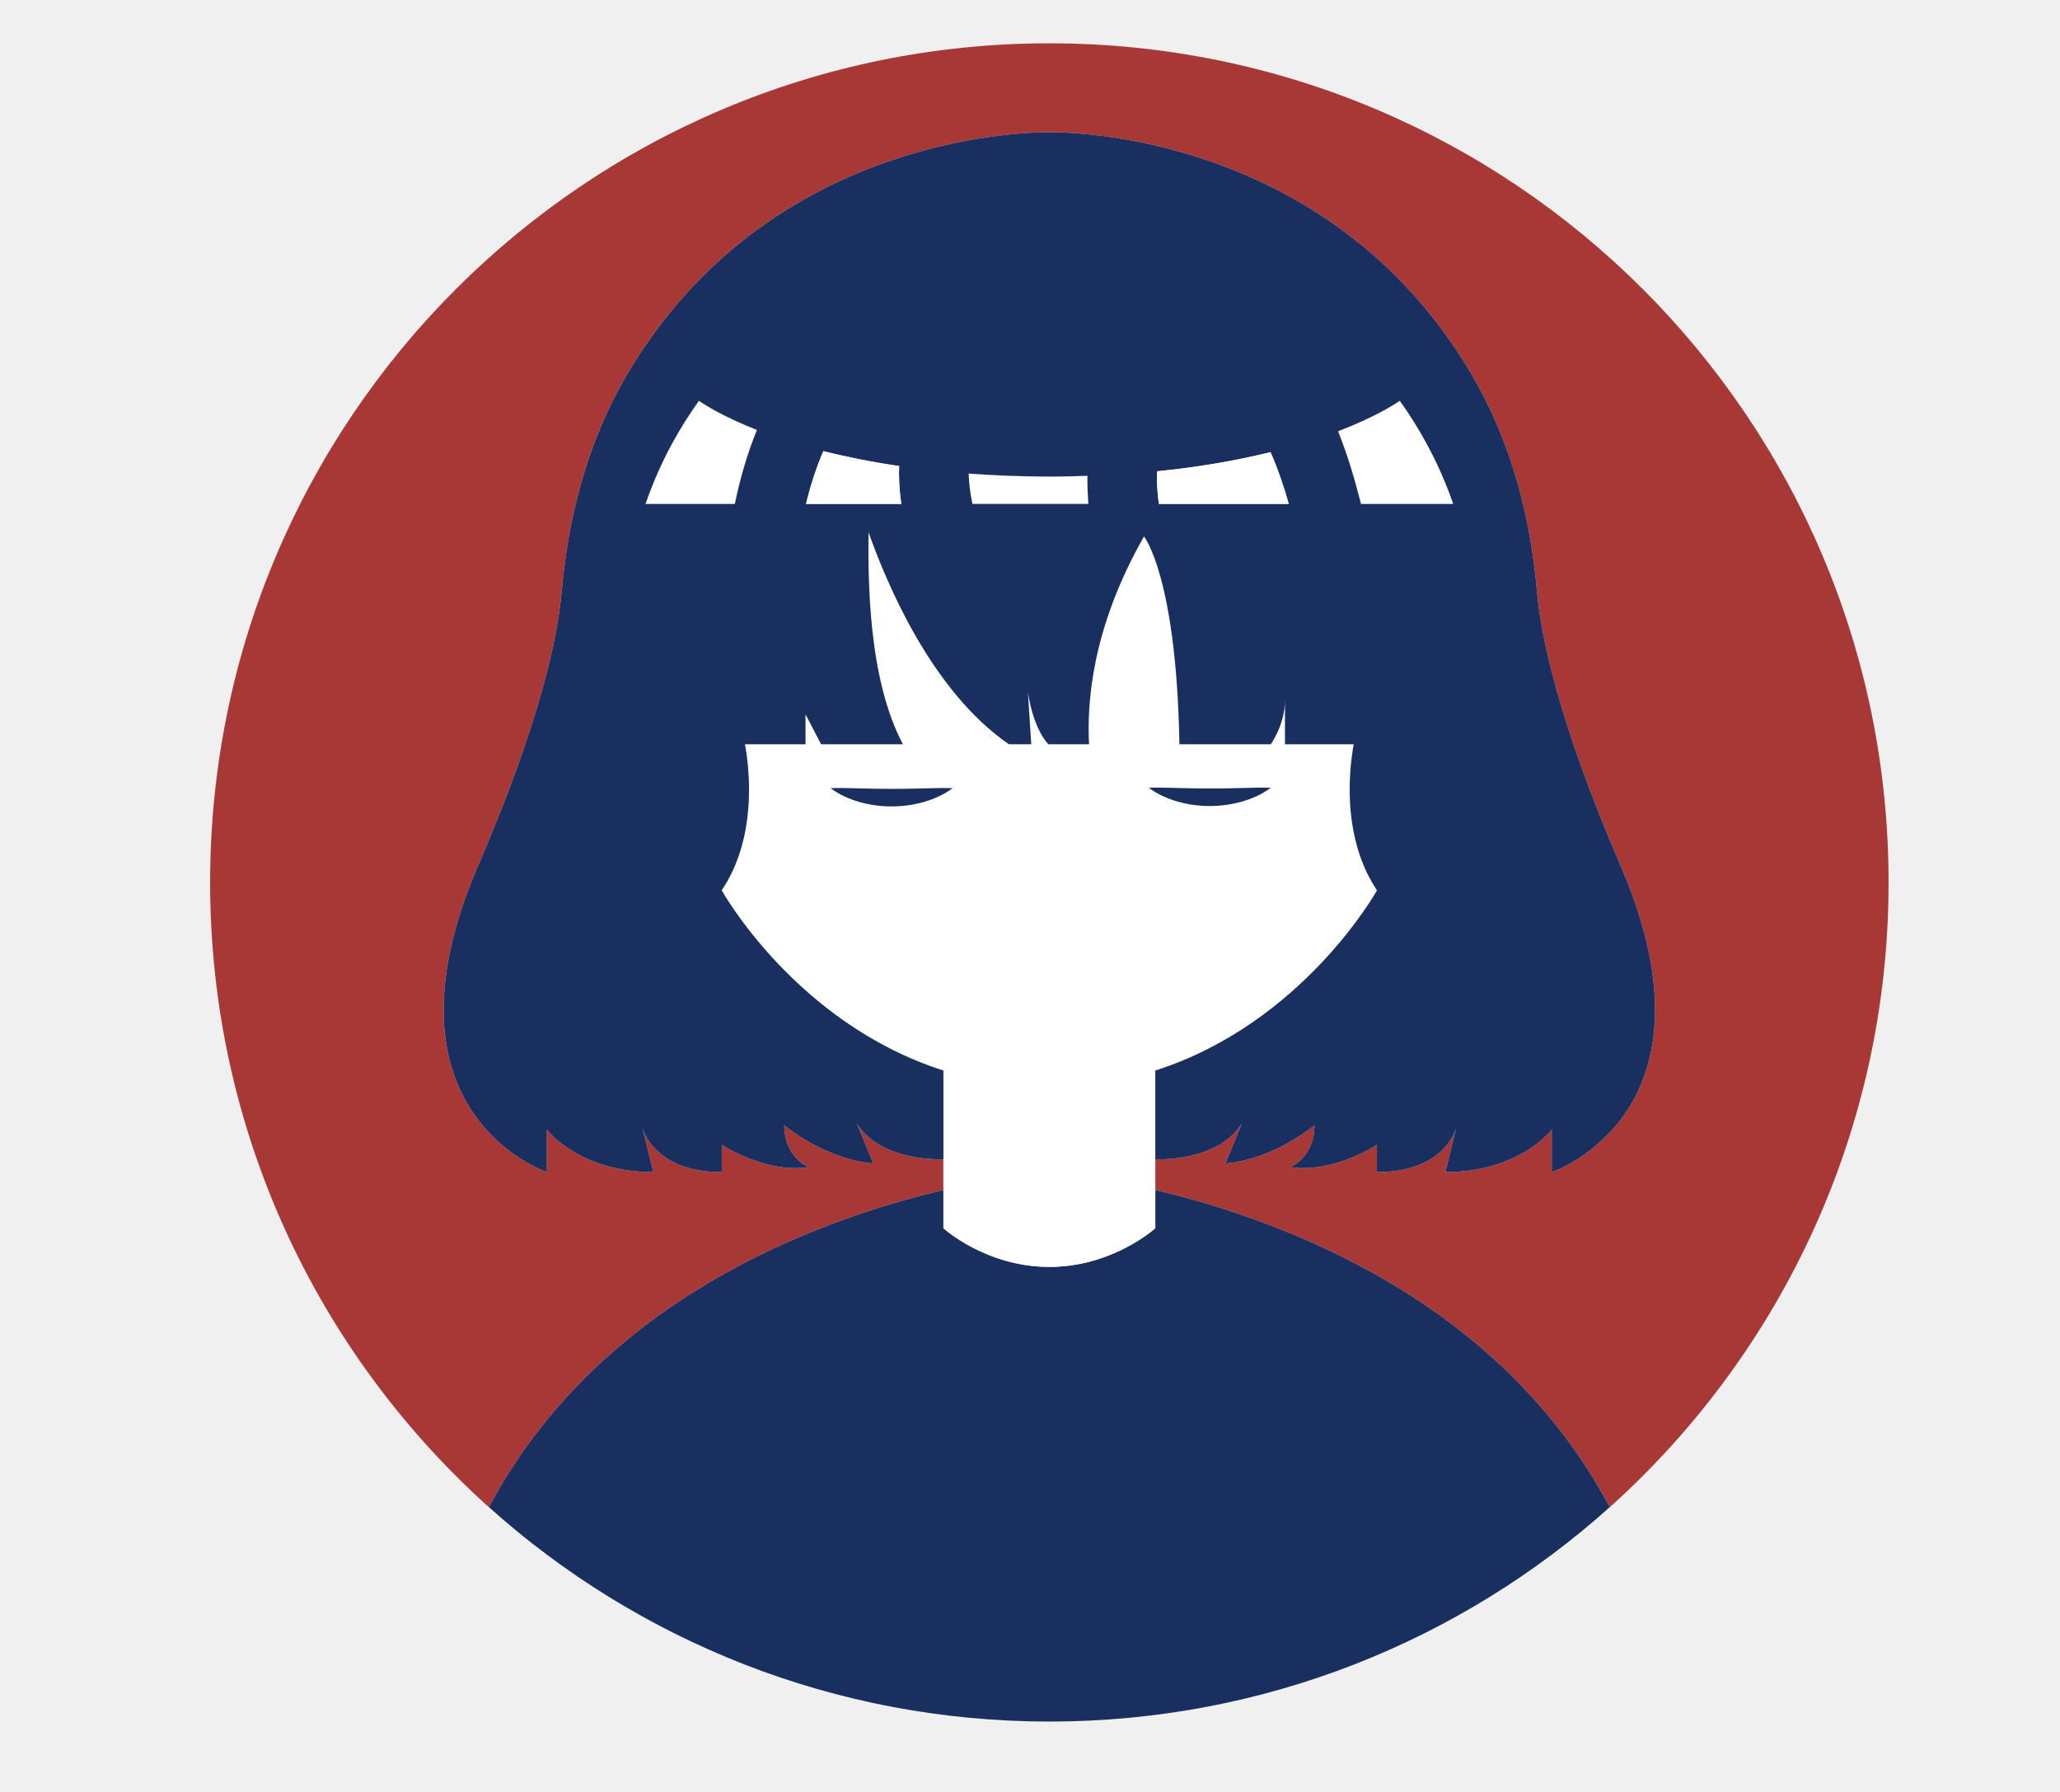
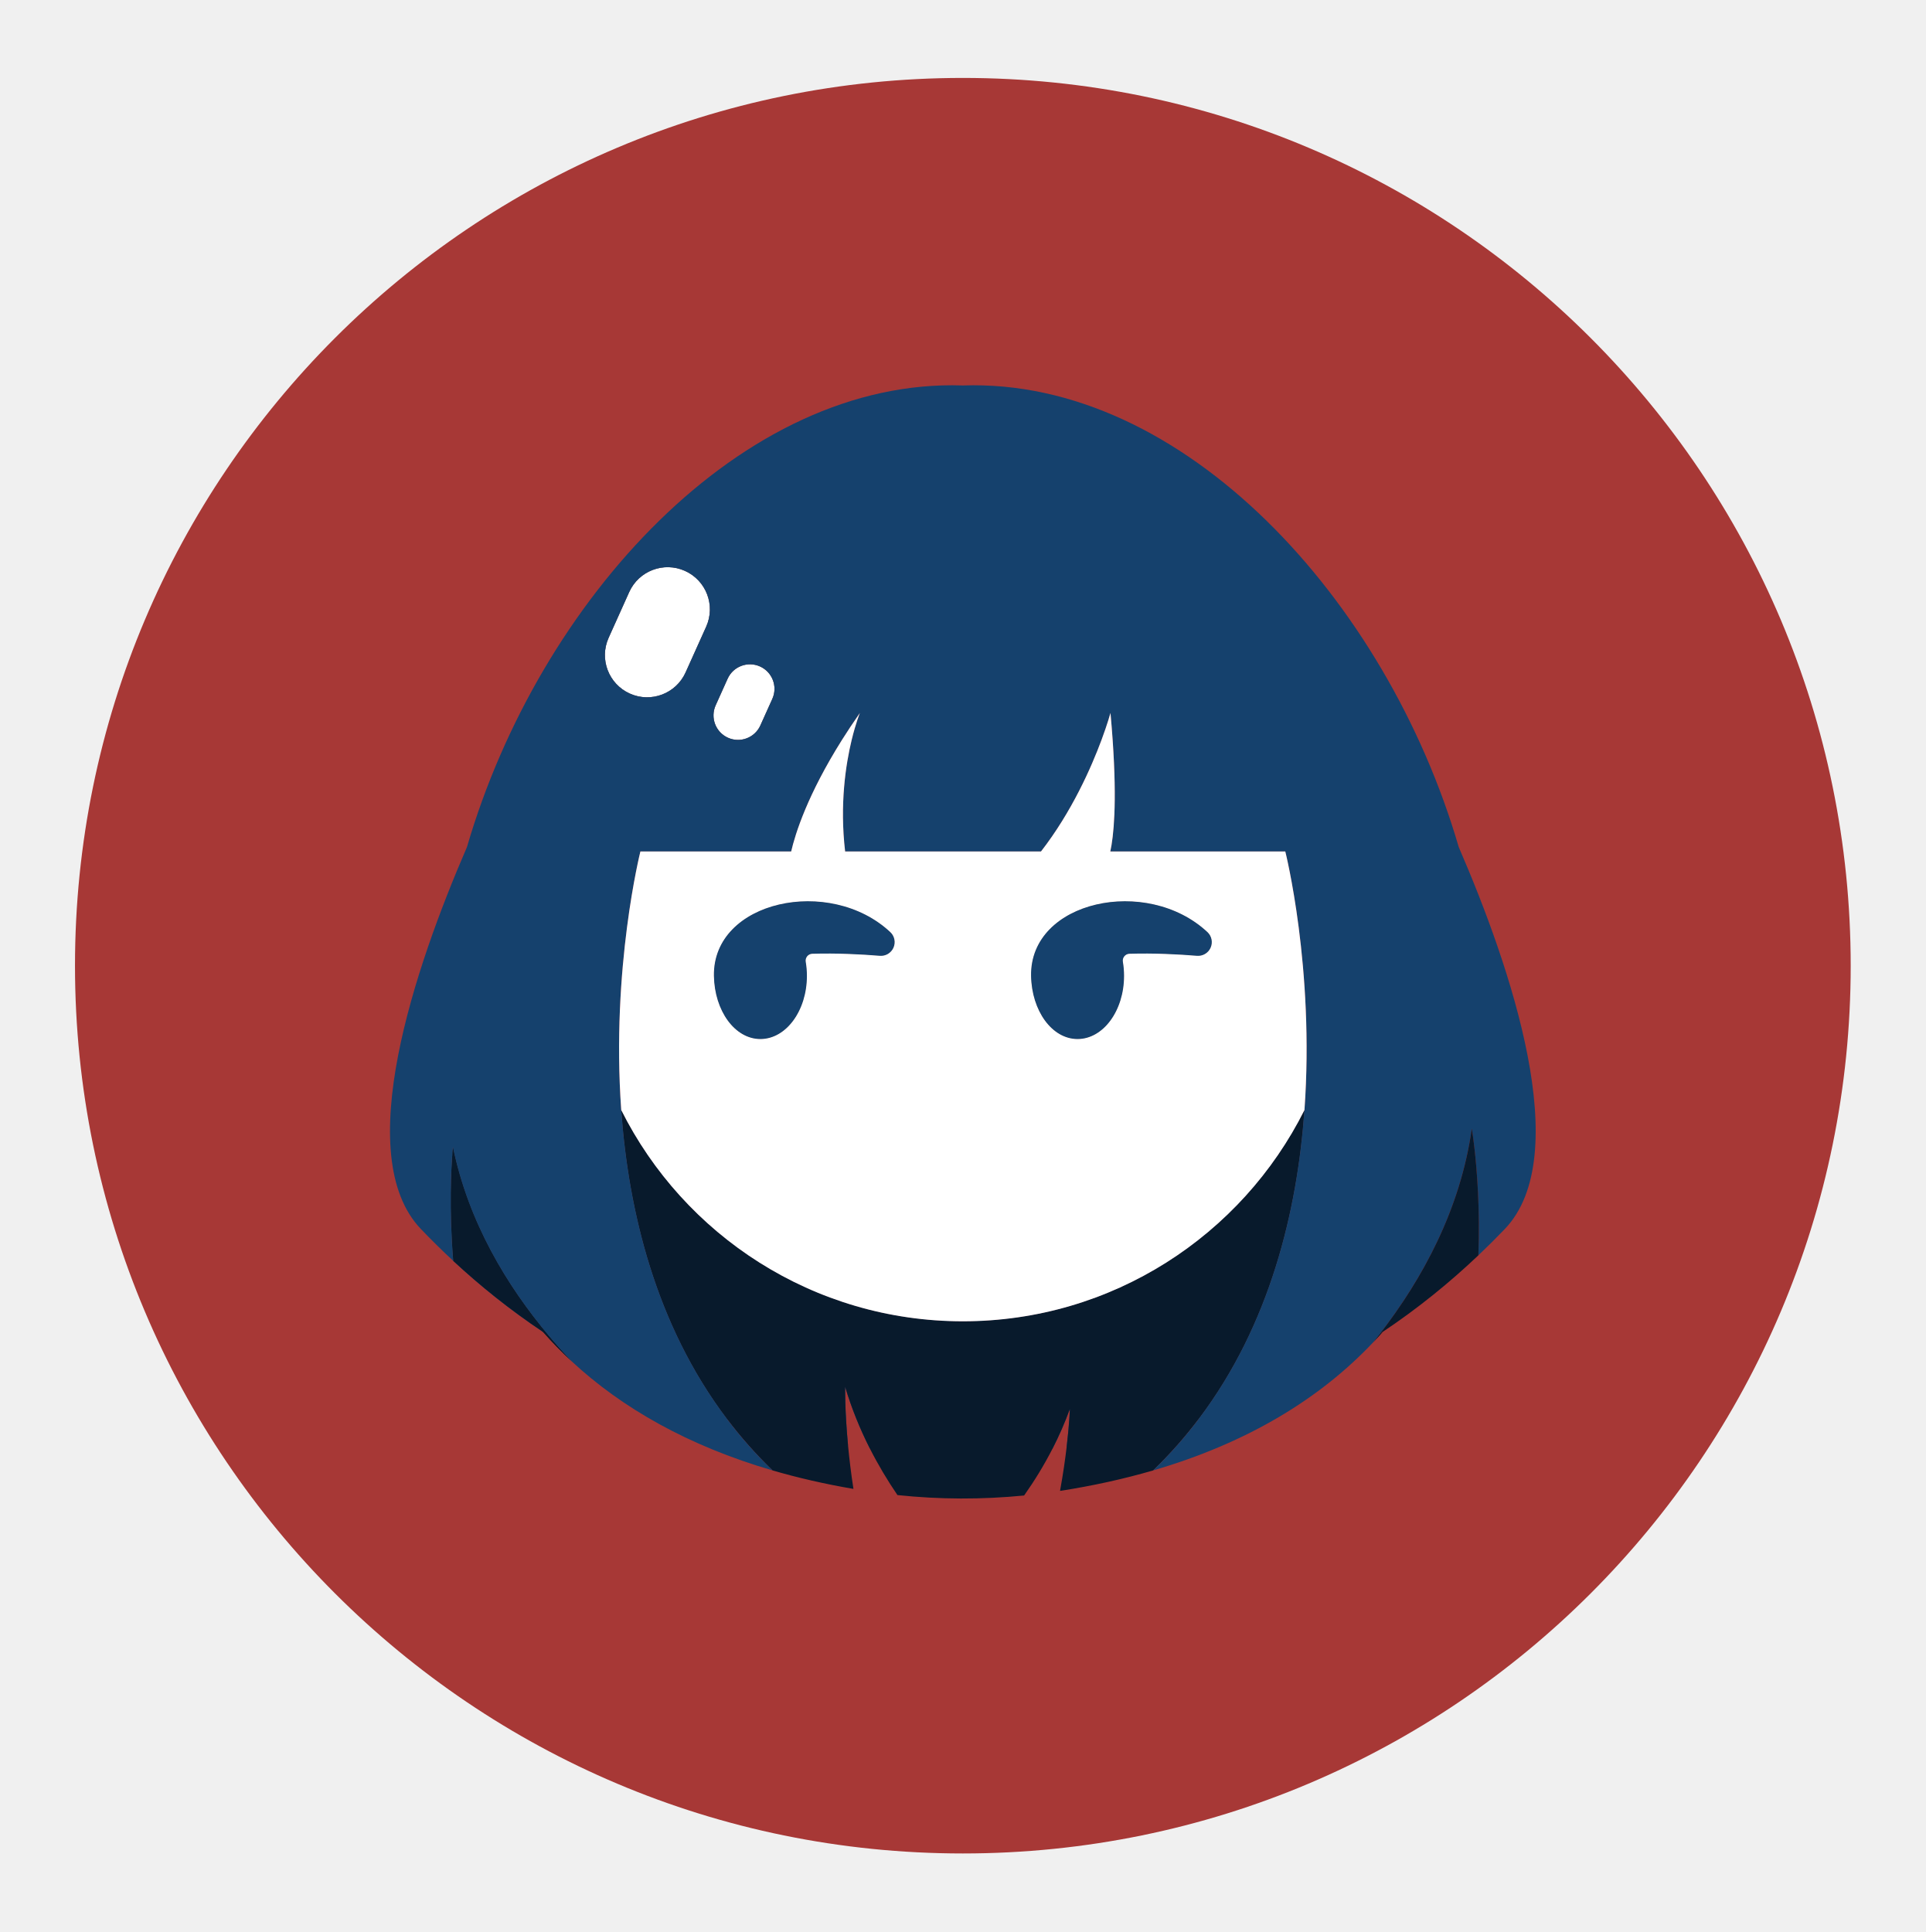
- <svg xmlns="http://www.w3.org/2000/svg" width="100%" height="100%" viewBox="0 0 1751 1523" version="1.1" xml:space="preserve" style="fill-rule:evenodd;clip-rule:evenodd;stroke-linejoin:round;stroke-miterlimit:2;">
-   <g transform="matrix(1,0,0,1,-15785.4,0)">
-     <g id="Page-4" transform="matrix(5.55556,0,0,3.93297,15785.4,0)">
-       <rect x="0" y="0" width="315.174" height="387.037" style="fill:none;" />
-       <g id="Layer-2" transform="matrix(1,0,0,1.41256,-4.54747e-13,0)">
-         <g transform="matrix(1,0,0,1,106.941,208.718)">
-           <path d="M-32.14,21.9L-32.14,21.9C-32.34,21.74 -32.529,21.56 -32.72,21.39C-58.55,-2.11 -74.79,-35.99 -74.79,-73.69C-74.79,-144.61 -17.31,-202.09 53.61,-202.09C124.53,-202.09 182.011,-144.61 182.011,-73.69C182.011,-35.99 165.771,-2.11 139.931,21.39C139.74,21.56 139.551,21.74 139.351,21.9L139.351,21.9C122.561,-9.66 89.641,-21.93 69.821,-26.63L69.821,-20.78C69.821,-20.78 68.489,-19.565 66.125,-18.24C68.488,-19.565 69.82,-20.78 69.82,-20.78L69.82,-31.31C79.051,-31.31 82.24,-35.39 83.07,-36.84L80.551,-30.69C87.96,-31.31 94.171,-36.52 94.171,-36.52C94.171,-31.6 90.46,-30.13 90.46,-30.13C97.021,-29.11 103.73,-33.54 103.73,-33.54L103.73,-29.37C113.131,-29.37 115.44,-34.75 115.841,-36.06L114.21,-29.37C125.601,-29.37 130.48,-35.87 130.48,-35.87L130.48,-29.37C130.48,-29.37 157.32,-38.32 141.04,-76.19C131.53,-98.25 128.851,-111.19 128.23,-118.12C127.61,-125.24 126.24,-132.33 123.9,-139.05C122.641,-142.67 121.11,-146.19 119.261,-149.58C117.811,-152.24 116.25,-154.71 114.61,-156.99C91.561,-189.52 53.61,-188.47 53.61,-188.47C53.61,-188.47 15.65,-189.52 -7.39,-156.99C-9.029,-154.71 -10.59,-152.24 -12.04,-149.58C-13.89,-146.19 -15.42,-142.67 -16.689,-139.05C-19.02,-132.33 -20.39,-125.24 -21.01,-118.12C-21.63,-111.19 -24.31,-98.25 -33.819,-76.19C-50.1,-38.32 -23.27,-29.37 -23.27,-29.37L-23.27,-35.87C-23.27,-35.87 -18.38,-29.37 -6.989,-29.37L-8.63,-36.06C-8.229,-34.75 -5.909,-29.37 3.49,-29.37L3.49,-33.54C3.49,-33.54 10.2,-29.11 16.761,-30.13C16.761,-30.13 13.051,-31.6 13.051,-36.52C13.051,-36.52 19.25,-31.31 26.671,-30.69L24.141,-36.84C24.971,-35.39 28.171,-31.31 37.4,-31.31L37.4,-26.63C17.58,-21.93 -15.349,-9.66 -32.139,21.9L-32.14,21.9Z" style="fill:rgb(167,56,54);" />
+ <svg xmlns="http://www.w3.org/2000/svg" width="100%" height="100%" viewBox="0 0 2388 2396" version="1.1" xml:space="preserve" style="fill-rule:evenodd;clip-rule:evenodd;stroke-linejoin:round;stroke-miterlimit:2;">
+   <g transform="matrix(1,0,0,1,0,-2785.37)">
+     <g id="Taioh-Colour-1A-Circle-No-Type" transform="matrix(0.680742,0,0,0.96571,0,2785.37)">
+       <rect x="0" y="0" width="3507.87" height="2480.32" style="fill:none;" />
+       <g transform="matrix(1.28464,0,0,1.06429,-822.571,-13.4594)">
+         <g transform="matrix(1.37539,0,0,1.17026,-406.725,-3494.77)">
+           <circle cx="1753.94" cy="3992.83" r="915.354" style="fill:rgb(167,56,54);" />
        </g>
-         <g transform="matrix(1,0,0,1,106.941,208.718)">
-           <path d="M100.65,-79.36C100.555,-79.69 100.47,-80.022 100.393,-80.355C100.316,-80.688 100.246,-81.02 100.181,-81.35L100.397,-80.359L100.65,-79.36Z" style="fill:rgb(167,56,54);" />
-         </g>
-         <g transform="matrix(1,0,0,1,106.941,208.718)">
-           <path d="M7.16,-94.13C7.12,-94.39 7.07,-94.63 7.03,-94.83C7.03,-94.88 7.021,-94.92 7.011,-94.96L7.04,-94.83L7.16,-94.13Z" style="fill:rgb(167,56,54);" />
-         </g>
-         <g transform="matrix(1,0,0,1,106.941,208.718)">
-           <path d="M53.73,-135.79L56.625,-135.826L59.431,-135.9C59.451,-134.252 59.432,-134.303 59.505,-132.683L59.58,-131.61L41.851,-131.61C41.521,-133.11 41.32,-134.68 41.271,-136.25C42.218,-136.18 43.182,-136.117 44.162,-136.061L47.156,-135.919C48.172,-135.879 49.207,-135.848 50.262,-135.827L53.49,-135.79L53.73,-135.79Z" style="fill:rgb(167,56,54);" />
-         </g>
-         <g transform="matrix(1,0,0,1,106.941,208.718)">
-           <path d="M100.551,-134.436C99.769,-137.251 98.877,-140.027 97.79,-142.72C103.29,-144.83 106.33,-146.76 107.221,-147.38C107.581,-146.88 107.936,-146.369 108.287,-145.848L109.324,-144.253C110.005,-143.168 110.666,-142.04 111.301,-140.87C112.524,-138.635 113.588,-136.338 114.512,-133.984L115.391,-131.61L101.301,-131.61L100.551,-134.436Z" style="fill:rgb(167,56,54);" />
-         </g>
-         <g transform="matrix(1,0,0,1,106.941,208.718)">
-           <path d="M-7.292,-133.984C-6.368,-136.338 -5.305,-138.635 -4.09,-140.87C-2.81,-143.21 -1.439,-145.38 0,-147.38C0.213,-147.23 0.551,-147.003 1.019,-146.715L1.819,-146.24C3.317,-145.379 5.641,-144.189 8.86,-142.92C7.556,-139.744 6.559,-136.414 5.794,-133.052L5.48,-131.61L-8.17,-131.61L-7.292,-133.984Z" style="fill:rgb(167,56,54);" />
-         </g>
-         <g transform="matrix(1,0,0,1,246.872,215.408)">
-           <path d="M-102.531,-33.32L-102.53,-33.32L-102.53,-27.47C-102.53,-27.47 -96.05,-21.55 -86.32,-21.55C-81.004,-21.55 -76.653,-23.321 -73.805,-24.93C-76.653,-23.321 -81.004,-21.55 -86.321,-21.55C-96.05,-21.55 -102.531,-27.47 -102.531,-27.47L-102.531,-33.32Z" style="fill:rgb(25,47,96);" />
-         </g>
-         <g transform="matrix(1,0,0,1,246.872,215.408)">
-           <path d="M-73.805,-24.93C-71.442,-26.255 -70.11,-27.47 -70.11,-27.47L-70.11,-33.32C-50.29,-28.62 -17.37,-16.35 -0.58,15.21L-0.58,15.21C-23.3,35.6 -53.38,48.02 -86.321,48.02C-119.26,48.02 -149.34,35.6 -172.07,15.211L-172.07,15.21C-155.28,-16.35 -122.351,-28.62 -102.531,-33.32L-102.531,-27.47C-102.531,-27.47 -96.05,-21.55 -86.321,-21.55C-81.004,-21.55 -76.653,-23.321 -73.805,-24.93Z" style="fill:rgb(25,47,96);" />
-         </g>
-         <g transform="matrix(1,0,0,1,115.801,72.6477)">
-           <path d="M0,-6.85C-1.49,-3.22 -2.58,0.61 -3.38,4.46L-17.03,4.46C-15.92,1.27 -14.57,-1.82 -12.95,-4.8C-11.67,-7.14 -10.3,-9.31 -8.86,-11.31C-8.01,-10.71 -5.15,-8.88 0,-6.85" style="fill:rgb(25,47,96);fill-rule:nonzero;" />
-         </g>
-         <g transform="matrix(0.984266,-0.176694,-0.176694,-0.984266,114.173,114.568)">
-           <path d="M-0.075,-0.007C-0.068,0.256 -0.075,0.501 -0.079,0.705C-0.07,0.755 -0.073,0.796 -0.075,0.837C-0.073,0.796 -0.07,0.755 -0.069,0.704C-0.067,0.49 -0.068,0.256 -0.075,-0.007" style="fill:rgb(25,47,96);fill-rule:nonzero;" />
-         </g>
-         <g transform="matrix(1,0,0,1,166.521,72.4678)">
-           <path d="M0,4.64L-17.729,4.64C-18.06,3.14 -18.26,1.57 -18.31,0C-14.52,0.28 -10.479,0.45 -6.09,0.46L-5.85,0.46C-3.88,0.45 -2,0.41 -0.149,0.35C-0.159,1.78 -0.12,3.21 0,4.64" style="fill:rgb(25,47,96);fill-rule:nonzero;" />
-         </g>
-         <g transform="matrix(1,0,0,1,207.591,127.368)">
-           <path d="M0,1.99C-0.19,1.33 -0.34,0.66 -0.47,0C-0.34,0.66 -0.18,1.32 0,1.99" style="fill:rgb(25,47,96);fill-rule:nonzero;" />
-         </g>
-         <g transform="matrix(1,0,0,1,222.332,61.3378)">
-           <path d="M0,15.77L-14.09,15.77C-15.05,11.99 -16.15,8.25 -17.601,4.66C-12.101,2.55 -9.061,0.62 -8.17,0C-6.73,2 -5.36,4.17 -4.09,6.51C-2.46,9.49 -1.11,12.58 0,15.77" style="fill:rgb(25,47,96);fill-rule:nonzero;" />
-         </g>
-         <g transform="matrix(1,0,0,1,207.591,127.368)">
-           <path d="M0,1.99C-0.19,1.33 -0.34,0.66 -0.47,0C-0.34,0.66 -0.18,1.32 0,1.99" style="fill:white;fill-rule:nonzero;" />
-         </g>
-         <g transform="matrix(0.984266,-0.176694,-0.176694,-0.984266,114.173,114.568)">
-           <path d="M-0.075,-0.007C-0.068,0.256 -0.075,0.501 -0.079,0.705C-0.07,0.755 -0.073,0.796 -0.075,0.837C-0.073,0.796 -0.07,0.755 -0.069,0.704C-0.067,0.49 -0.068,0.256 -0.075,-0.007" style="fill:white;fill-rule:nonzero;" />
-         </g>
-         <g transform="matrix(1,0,0,1,210.681,139.058)">
-           <path d="M0,-2.82C0,-2.82 -11.3,17.53 -33.92,24.75L-33.92,48.88C-33.92,48.88 -40.41,54.8 -50.13,54.8C-59.859,54.8 -66.34,48.88 -66.34,48.88L-66.34,24.75C-88.97,17.53 -100.26,-2.82 -100.26,-2.82C-100.26,-2.82 -100.26,-2.83 -100.25,-2.83C-99.63,-3.77 -99.09,-4.74 -98.62,-5.72C-98.37,-6.25 -98.149,-6.79 -97.939,-7.33C-97.84,-7.59 -97.74,-7.86 -97.649,-8.13L-97.649,-8.14C-97.55,-8.41 -97.47,-8.68 -97.38,-8.95L-97.38,-8.96C-97.3,-9.22 -97.22,-9.49 -97.149,-9.76L-97.149,-9.77C-97.069,-10.04 -97.01,-10.3 -96.939,-10.57L-96.939,-10.58C-96.88,-10.85 -96.819,-11.11 -96.76,-11.38L-96.76,-11.39C-96.7,-11.65 -96.649,-11.92 -96.6,-12.18L-96.6,-12.2C-96.55,-12.46 -96.51,-12.72 -96.47,-12.98L-96.47,-13C-96.43,-13.26 -96.39,-13.51 -96.359,-13.77L-96.359,-13.79C-96.319,-14.04 -96.29,-14.3 -96.27,-14.55L-96.27,-14.57C-96.24,-14.82 -96.22,-15.07 -96.2,-15.32L-96.2,-15.34C-96.18,-15.58 -96.16,-15.83 -96.14,-16.07L-96.14,-16.09C-96.13,-16.34 -96.12,-16.58 -96.109,-16.81L-96.109,-16.83C-96.1,-17.07 -96.09,-17.31 -96.09,-17.54L-96.09,-17.56C-96.08,-17.79 -96.08,-18.02 -96.08,-18.25C-96.08,-19.53 -96.149,-20.71 -96.24,-21.75C-96.27,-22.09 -96.31,-22.43 -96.34,-22.74C-96.35,-22.78 -96.35,-22.83 -96.359,-22.87C-96.38,-23.02 -96.399,-23.17 -96.41,-23.31C-96.43,-23.46 -96.45,-23.59 -96.47,-23.73C-96.5,-23.99 -96.54,-24.24 -96.58,-24.47C-96.62,-24.73 -96.66,-24.96 -96.7,-25.17L-87.439,-25.17L-87.439,-29.76L-85.05,-25.17L-72.53,-25.17C-78.01,-35.43 -77.85,-51.25 -77.8,-57.62C-75.03,-49.85 -68.21,-33.36 -56.31,-25.17L-52.899,-25.17L-53.41,-33.12C-52.5,-27.24 -50.27,-25.17 -50.27,-25.17L-44.06,-25.17C-44.38,-31.4 -43.71,-42.82 -35.649,-56.97C-35.649,-56.97 -30.68,-50.85 -30.229,-25.17L-16.26,-25.17C-16.26,-25.17 -14.08,-28.15 -14.08,-31.97L-14.08,-25.17L-3.56,-25.17C-3.899,-23.34 -4.479,-19.28 -4,-14.61C-3.93,-13.98 -3.85,-13.33 -3.74,-12.68C-3.68,-12.35 -3.62,-12.03 -3.56,-11.69C-3.43,-11.03 -3.28,-10.36 -3.09,-9.7C-2.819,-8.69 -2.479,-7.7 -2.069,-6.71C-1.93,-6.38 -1.79,-6.05 -1.64,-5.72C-1.17,-4.74 -0.63,-3.77 -0.01,-2.83C0,-2.83 0,-2.82 0,-2.82" style="fill:white;fill-rule:nonzero;" />
-         </g>
-         <g transform="matrix(1,0,0,1,194.43,123.282)">
-           <path d="M0,-2.745C-1.337,-1.73 -2.867,-1.078 -4.446,-0.616C-6.031,-0.168 -7.682,0.052 -9.33,0.054C-10.98,0.056 -12.63,-0.165 -14.215,-0.612C-15.795,-1.073 -17.325,-1.727 -18.661,-2.745C-16.986,-2.801 -15.432,-2.724 -13.89,-2.699C-12.352,-2.658 -10.842,-2.634 -9.33,-2.631C-7.819,-2.63 -6.309,-2.655 -4.771,-2.695C-3.229,-2.72 -1.674,-2.798 0,-2.745" style="fill:rgb(25,47,96);fill-rule:nonzero;" />
-         </g>
-         <g transform="matrix(1,0,0,1,145.748,123.344)">
-           <path d="M0,-2.746C-1.337,-1.73 -2.867,-1.079 -4.446,-0.616C-6.031,-0.169 -7.682,0.052 -9.331,0.053C-10.98,0.056 -12.631,-0.166 -14.216,-0.613C-15.796,-1.074 -17.325,-1.727 -18.661,-2.746C-16.987,-2.802 -15.432,-2.725 -13.89,-2.7C-12.352,-2.659 -10.842,-2.635 -9.331,-2.632C-7.819,-2.631 -6.31,-2.655 -4.771,-2.696C-3.229,-2.721 -1.674,-2.799 0,-2.746" style="fill:rgb(25,47,96);fill-rule:nonzero;" />
-         </g>
-         <g transform="matrix(1,0,0,1,208.242,121.698)">
-           <path d="M0,-44.59C-0.96,-48.37 -2.061,-52.11 -3.511,-55.7C1.989,-57.81 5.029,-59.74 5.92,-60.36C7.359,-58.36 8.729,-56.19 10,-53.85C11.63,-50.87 12.979,-47.78 14.09,-44.59L0,-44.59ZM-30.931,-44.59C-31.17,-46.24 -31.271,-47.9 -31.221,-49.58C-29.86,-49.72 -28.551,-49.87 -27.28,-50.03C-22.17,-50.69 -17.721,-51.56 -13.851,-52.51C-12.73,-49.95 -11.82,-47.3 -11.061,-44.59L-30.931,-44.59ZM-59.45,-44.59C-59.78,-46.09 -59.98,-47.66 -60.03,-49.23C-56.24,-48.95 -52.2,-48.78 -47.811,-48.77L-47.57,-48.77C-45.601,-48.78 -43.721,-48.82 -41.87,-48.88C-41.88,-47.45 -41.841,-46.02 -41.721,-44.59L-59.45,-44.59ZM-84.92,-44.59C-84.261,-47.37 -83.37,-50.1 -82.271,-52.67C-78.9,-51.81 -75.03,-51.03 -70.67,-50.38C-70.69,-49.93 -70.69,-49.47 -70.69,-49.02C-70.681,-47.54 -70.561,-46.07 -70.341,-44.59L-84.92,-44.59ZM-95.82,-44.59L-109.471,-44.59C-108.36,-47.78 -107.011,-50.87 -105.391,-53.85C-104.11,-56.19 -102.74,-58.36 -101.301,-60.36C-100.45,-59.76 -97.591,-57.93 -92.44,-55.9C-93.931,-52.27 -95.021,-48.44 -95.82,-44.59M39.739,10.83C30.229,-11.23 27.55,-24.17 26.93,-31.1C26.31,-38.22 24.939,-45.31 22.6,-52.03C21.34,-55.65 19.81,-59.17 17.96,-62.56C16.51,-65.22 14.949,-67.69 13.31,-69.97C-9.74,-102.5 -47.69,-101.45 -47.69,-101.45C-47.69,-101.45 -85.65,-102.5 -108.69,-69.97C-110.33,-67.69 -111.891,-65.22 -113.341,-62.56C-115.19,-59.17 -116.721,-55.65 -117.99,-52.03C-120.32,-45.31 -121.69,-38.22 -122.311,-31.1C-122.931,-24.17 -125.61,-11.23 -135.12,10.83C-151.4,48.7 -124.57,57.65 -124.57,57.65L-124.57,51.15C-124.57,51.15 -119.681,57.65 -108.29,57.65L-109.931,50.96C-109.53,52.27 -107.21,57.65 -97.811,57.65L-97.811,53.48C-97.811,53.48 -91.101,57.91 -84.54,56.89C-84.54,56.89 -88.25,55.42 -88.25,50.5C-88.25,50.5 -82.051,55.71 -74.63,56.33L-77.16,50.18C-76.33,51.63 -73.13,55.71 -63.9,55.71L-63.9,42.11C-86.53,34.89 -97.82,14.54 -97.82,14.54C-97.82,14.54 -97.82,14.53 -97.811,14.53C-97.19,13.59 -96.65,12.62 -96.181,11.64C-95.931,11.11 -95.71,10.57 -95.5,10.03C-95.4,9.77 -95.301,9.5 -95.21,9.23L-95.21,9.22C-95.11,8.95 -95.03,8.68 -94.94,8.41L-94.94,8.4C-94.86,8.14 -94.78,7.87 -94.71,7.6L-94.71,7.59C-94.63,7.32 -94.57,7.06 -94.5,6.79L-94.5,6.78C-94.44,6.51 -94.38,6.25 -94.32,5.98L-94.32,5.97C-94.261,5.71 -94.21,5.44 -94.16,5.18L-94.16,5.16C-94.11,4.9 -94.07,4.64 -94.03,4.38L-94.03,4.36C-93.99,4.1 -93.95,3.85 -93.92,3.59L-93.92,3.57C-93.88,3.32 -93.851,3.06 -93.83,2.81L-93.83,2.79C-93.801,2.54 -93.78,2.29 -93.761,2.04L-93.761,2.02C-93.74,1.78 -93.721,1.53 -93.7,1.29L-93.7,1.27C-93.69,1.02 -93.681,0.78 -93.67,0.55L-93.67,0.53C-93.66,0.29 -93.65,0.05 -93.65,-0.18L-93.65,-0.2C-93.641,-0.43 -93.641,-0.66 -93.641,-0.89C-93.641,-2.17 -93.71,-3.35 -93.801,-4.39C-93.83,-4.73 -93.87,-5.07 -93.9,-5.38C-93.91,-5.42 -93.91,-5.47 -93.92,-5.51C-93.94,-5.66 -93.96,-5.81 -93.971,-5.95C-93.99,-6.1 -94.011,-6.23 -94.03,-6.37C-94.061,-6.63 -94.101,-6.88 -94.141,-7.11C-94.181,-7.37 -94.23,-7.61 -94.271,-7.81C-94.271,-7.86 -94.28,-7.9 -94.29,-7.94C-94.28,-7.9 -94.271,-7.86 -94.261,-7.81L-85,-7.81L-85,-12.4L-82.61,-7.81L-70.091,-7.81C-75.57,-18.07 -75.41,-33.89 -75.36,-40.26C-72.591,-32.49 -65.771,-16 -53.87,-7.81L-50.46,-7.81L-50.971,-15.76C-50.061,-9.88 -47.83,-7.81 -47.83,-7.81L-41.62,-7.81C-41.94,-14.04 -41.271,-25.46 -33.21,-39.61C-33.21,-39.61 -28.24,-33.49 -27.79,-7.81L-13.82,-7.81C-13.82,-7.81 -11.641,-10.79 -11.641,-14.61L-11.641,-7.81L-1.12,-7.81C-1.46,-5.98 -2.04,-1.92 -1.561,2.75C-1.49,3.38 -1.41,4.03 -1.301,4.68C-1.24,5.01 -1.181,5.33 -1.12,5.67C-0.99,6.33 -0.83,6.99 -0.65,7.66C-0.38,8.67 -0.04,9.66 0.37,10.65C0.51,10.98 0.649,11.31 0.8,11.64C1.27,12.62 1.81,13.59 2.43,14.53C2.439,14.53 2.439,14.54 2.439,14.54C2.439,14.54 -8.86,34.89 -31.48,42.11L-31.48,55.71C-22.25,55.71 -19.061,51.63 -18.23,50.18L-20.75,56.33C-13.341,55.71 -7.13,50.5 -7.13,50.5C-7.13,55.42 -10.841,56.89 -10.841,56.89C-4.28,57.91 2.43,53.48 2.43,53.48L2.43,57.65C11.83,57.65 14.14,52.27 14.54,50.96L12.909,57.65C24.3,57.65 29.18,51.15 29.18,51.15L29.18,57.65C29.18,57.65 56.02,48.7 39.739,10.83" style="fill:rgb(25,47,96);fill-rule:nonzero;" />
-         </g>
-         <g transform="matrix(1,0,0,1,113.981,113.758)">
-           <path d="M0,0.13L-0.01,0.13C-0.01,0.08 -0.02,0.04 -0.029,0C-0.02,0.04 -0.01,0.08 0,0.13" style="fill:rgb(25,47,96);fill-rule:nonzero;" />
-         </g>
-         <g transform="matrix(1,0,0,1,166.521,72.4678)">
-           <path d="M0,4.64L-17.729,4.64C-18.06,3.14 -18.26,1.57 -18.31,0C-14.52,0.28 -10.479,0.45 -6.09,0.46L-5.85,0.46C-3.88,0.45 -2,0.41 -0.149,0.35C-0.159,1.78 -0.12,3.21 0,4.64" style="fill:rgb(25,47,96);fill-rule:nonzero;" />
-         </g>
-         <g transform="matrix(1,0,0,1,222.332,61.3378)">
-           <path d="M0,15.77L-14.09,15.77C-15.05,11.99 -16.15,8.25 -17.601,4.66C-12.101,2.55 -9.061,0.62 -8.17,0C-6.73,2 -5.36,4.17 -4.09,6.51C-2.46,9.49 -1.11,12.58 0,15.77" style="fill:white;fill-rule:nonzero;" />
-         </g>
-         <g transform="matrix(1,0,0,1,197.181,69.1878)">
-           <path d="M0,7.92L-19.87,7.92C-20.109,6.27 -20.21,4.61 -20.16,2.93C-18.8,2.79 -17.49,2.64 -16.22,2.48C-11.109,1.82 -6.66,0.95 -2.79,0C-1.67,2.56 -0.76,5.21 0,7.92" style="fill:white;fill-rule:nonzero;" />
-         </g>
-         <g transform="matrix(1,0,0,1,166.521,72.4678)">
-           <path d="M0,4.64L-17.729,4.64C-18.06,3.14 -18.26,1.57 -18.31,0C-14.52,0.28 -10.479,0.45 -6.09,0.46L-5.85,0.46C-3.88,0.45 -2,0.41 -0.149,0.35C-0.159,1.78 -0.12,3.21 0,4.64" style="fill:white;fill-rule:nonzero;" />
-         </g>
-         <g transform="matrix(1,0,0,1,137.901,69.0278)">
-           <path d="M0,8.08L-14.579,8.08C-13.92,5.3 -13.029,2.57 -11.93,0C-8.56,0.86 -4.689,1.64 -0.329,2.29C-0.35,2.74 -0.35,3.2 -0.35,3.65C-0.34,5.13 -0.22,6.6 0,8.08" style="fill:white;fill-rule:nonzero;" />
-         </g>
-         <g transform="matrix(1,0,0,1,115.801,72.6477)">
-           <path d="M0,-6.85C-1.49,-3.22 -2.58,0.61 -3.38,4.46L-17.03,4.46C-15.92,1.27 -14.57,-1.82 -12.95,-4.8C-11.67,-7.14 -10.3,-9.31 -8.86,-11.31C-8.01,-10.71 -5.15,-8.88 0,-6.85" style="fill:white;fill-rule:nonzero;" />
+         <g transform="matrix(1.1435,0,0,0.972954,-2.64889e-09,135.41)">
+           <g>
+             <g transform="matrix(1,0,0,1,-4404.3,-113.972)">
+               <g>
+                 <g transform="matrix(0.938493,0,0,1,4512.18,-55.0198)">
+                   <path d="M1891.08,1837.37C1894.78,1808.07 1895.37,1790.1 1895.37,1790.1C1888.7,1807.25 1880.98,1823.7 1872.4,1839.45C1834.65,1843.36 1795.19,1845.68 1753.94,1846.19C1711.03,1845.66 1670.06,1843.17 1630.94,1838.97C1618.03,1815.01 1606.98,1789.59 1598.41,1762.71C1598.41,1762.71 1597.79,1791.3 1602.25,1835.55C1544.88,1827.99 1491.62,1816.7 1442.18,1802.46C1347.87,1685.28 1312.11,1544.34 1302.56,1419.46C1385.36,1574.74 1556.48,1681.45 1753.94,1681.45C1951.4,1681.45 2122.51,1574.74 2205.31,1419.46C2195.76,1544.34 2160,1685.28 2065.69,1802.46C2012.1,1817.89 1954.03,1829.87 1891.08,1837.37ZM1199.35,1694.7C1155.09,1666.99 1115.69,1637.1 1080.56,1606.5C1074.84,1541.8 1077.97,1490.9 1079.49,1472.72C1079.88,1468.02 1080.17,1465.51 1080.17,1465.51C1100.64,1558.35 1150.96,1636.9 1206.86,1699.36C1204.34,1697.81 1201.83,1696.26 1199.35,1694.7ZM1554.93,1225.65C1552.32,1225.74 1549.87,1226.88 1548.22,1228.78C1546.58,1230.69 1545.89,1233.17 1546.34,1235.59C1547.37,1241.2 1547.9,1247.05 1547.9,1253.05C1547.9,1296.3 1520.36,1331.4 1486.45,1331.4C1452.54,1331.4 1425.8,1296.29 1425.01,1253.05C1423.29,1159.73 1578.18,1128.57 1658.12,1198.82C1663.74,1203.79 1665.39,1211.55 1662.24,1218.16C1659.09,1224.77 1651.83,1228.79 1644.14,1228.17C1619.97,1226.3 1587.82,1224.72 1554.93,1225.65ZM1973.99,1225.65C1971.38,1225.74 1968.93,1226.88 1967.28,1228.78C1965.63,1230.69 1964.94,1233.17 1965.39,1235.59C1966.42,1241.2 1966.95,1247.05 1966.95,1253.05C1966.95,1296.3 1939.42,1331.4 1905.51,1331.4C1871.6,1331.4 1844.86,1296.29 1844.07,1253.05C1842.35,1159.73 1997.24,1128.57 2077.18,1198.82C2082.8,1203.79 2084.45,1211.55 2081.3,1218.16C2078.15,1224.77 2070.89,1228.79 2063.2,1228.17C2039.03,1226.3 2006.87,1224.72 1973.99,1225.65Z" style="fill:rgb(21,65,109);" />
+                 </g>
+                 <g transform="matrix(1.7284,-0.770756,0.407277,0.913305,3122,1008.27)">
+                   <path d="M1071.71,1352.73C1072.9,1348.59 1073.57,1346.4 1073.57,1346.4C1062.86,1439.02 1068.74,1529.99 1080.62,1608.4C1082.7,1622.14 1084.97,1635.49 1087.36,1648.39C1083.85,1632.78 1080.81,1617.06 1078.22,1601.28C1064.14,1559.05 1052.72,1516.69 1043.4,1475.32C1054.74,1414.04 1067.11,1368.75 1071.71,1352.73Z" style="fill:rgb(8,26,44);" />
+                 </g>
+                 <g transform="matrix(-1.77397,-0.659114,-0.348284,0.937389,9162.77,832.998)">
+                   <path d="M1081.96,1621.33C1083.04,1626.67 1084.17,1632 1085.36,1637.31C1084.61,1633.07 1083.88,1628.79 1083.16,1624.46C1082.76,1623.42 1082.36,1622.38 1081.96,1621.33Z" style="fill:rgb(8,26,44);" />
+                 </g>
+                 <g transform="matrix(1,0,0,1,4404.3,0)">
+                   <path d="M2274.42,1639.68C2270.64,1643.98 2266.78,1648.23 2262.83,1652.42C2265.63,1648.94 2268.42,1645.41 2271.19,1641.82C2272.27,1641.11 2273.35,1640.4 2274.42,1639.68ZM1989.93,1811.36C1954.1,1821.82 1915.64,1830.35 1874.45,1836.77C1878.21,1816.15 1880.83,1797.7 1882.65,1782.35C1886.12,1753.05 1886.67,1735.08 1886.67,1735.08C1880.41,1752.23 1873.17,1768.68 1865.11,1784.43C1854.63,1804.93 1842.78,1824.26 1829.91,1842.46C1777.67,1847.61 1725.05,1847.43 1672.84,1841.94C1660.38,1823.66 1648.81,1804.33 1638.51,1783.95C1626.39,1759.99 1616.02,1734.57 1607.98,1707.69C1607.98,1707.69 1607.4,1736.28 1611.58,1780.53C1613.1,1796.59 1615.25,1814.72 1618.28,1834.29C1582.77,1828.21 1549.35,1820.53 1517.95,1811.36C1496.96,1791.09 1478.17,1769.69 1461.36,1747.44C1372.85,1630.26 1339.28,1489.32 1330.32,1364.44C1408.03,1519.72 1568.62,1626.43 1753.94,1626.43C1939.25,1626.43 2099.84,1519.72 2177.55,1364.44C2168.59,1489.32 2135.03,1630.26 2046.52,1747.44C2029.71,1769.69 2010.91,1791.09 1989.93,1811.36ZM1268.44,1675.67C1256.02,1664.11 1244.36,1652.1 1233.46,1639.68C1176.62,1574.96 1140.16,1499.13 1120.97,1417.7C1121.34,1413 1121.61,1410.49 1121.61,1410.49C1140.83,1503.33 1188.04,1581.88 1240.51,1644.34C1249.7,1655.28 1259.05,1665.73 1268.44,1675.67ZM1409.4,695.819C1435.76,707.68 1447.51,738.66 1435.65,765.015L1410.14,821.702C1398.28,848.057 1367.3,859.808 1340.94,847.947L1340.94,847.947C1314.59,836.086 1302.84,805.106 1314.7,778.751L1340.21,722.064C1352.07,695.709 1383.05,683.958 1409.4,695.819L1409.4,695.819ZM1502.43,814.328C1517.74,821.219 1524.57,839.219 1517.68,854.531L1502.86,887.47C1497.79,898.733 1486.71,905.405 1475.11,905.405C1470.94,905.405 1466.7,904.542 1462.65,902.719L1462.65,902.718C1447.34,895.827 1440.51,877.827 1447.4,862.515L1462.22,829.576C1469.11,814.263 1487.11,807.436 1502.43,814.327L1502.43,814.328ZM1567.17,1170.63C1564.72,1170.72 1562.42,1171.86 1560.88,1173.77C1559.33,1175.67 1558.68,1178.15 1559.11,1180.57C1560.07,1186.18 1560.57,1192.03 1560.57,1198.04C1560.57,1241.28 1534.73,1276.38 1502.9,1276.38C1471.08,1276.38 1445.99,1241.27 1445.24,1198.04C1443.63,1104.7 1588.99,1073.55 1664.02,1143.8C1669.29,1148.77 1670.84,1156.53 1667.88,1163.14C1664.92,1169.75 1658.11,1173.77 1650.89,1173.15C1628.21,1171.28 1598.03,1169.7 1567.17,1170.63ZM1960.46,1170.63C1958,1170.72 1955.71,1171.86 1954.16,1173.77C1952.61,1175.67 1951.97,1178.15 1952.39,1180.57C1953.35,1186.18 1953.85,1192.03 1953.85,1198.04C1953.85,1241.28 1928.01,1276.38 1896.19,1276.38C1864.36,1276.38 1839.27,1241.27 1838.52,1198.04C1836.91,1104.7 1982.27,1073.55 2057.3,1143.8C2062.57,1148.77 2064.12,1156.53 2061.16,1163.14C2058.21,1169.75 2051.39,1173.77 2044.17,1173.15C2021.5,1171.28 1991.32,1169.7 1960.46,1170.63Z" style="fill:rgb(8,26,44);" />
+                 </g>
+                 <g transform="matrix(1,0,0,0.856058,4416.04,190.137)">
+                   <path d="M1948.71,1145.36C1946.26,1145.46 1943.96,1146.79 1942.41,1149.02C1940.87,1151.25 1940.22,1154.15 1940.64,1156.97C1941.61,1163.53 1942.11,1170.36 1942.11,1177.37C1942.11,1227.88 1916.27,1268.89 1884.44,1268.89C1852.61,1268.89 1827.52,1227.88 1826.78,1177.37C1825.16,1068.35 1970.53,1031.95 2045.55,1114.02C2050.82,1119.82 2052.37,1128.89 2049.42,1136.61C2046.46,1144.33 2039.64,1149.03 2032.43,1148.31C2009.75,1146.12 1979.57,1144.28 1948.71,1145.36Z" style="fill:rgb(21,65,109);" />
+                 </g>
+                 <g transform="matrix(1,0,0,0.856058,4022.76,190.137)">
+                   <path d="M1948.71,1145.36C1946.26,1145.46 1943.96,1146.79 1942.41,1149.02C1940.87,1151.25 1940.22,1154.15 1940.64,1156.97C1941.61,1163.53 1942.11,1170.36 1942.11,1177.37C1942.11,1227.88 1916.27,1268.89 1884.44,1268.89C1852.61,1268.89 1827.52,1227.88 1826.78,1177.37C1825.16,1068.35 1970.53,1031.95 2045.55,1114.02C2050.82,1119.82 2052.37,1128.89 2049.42,1136.61C2046.46,1144.33 2039.64,1149.03 2032.43,1148.31C2009.75,1146.12 1979.57,1144.28 1948.71,1145.36Z" style="fill:rgb(21,65,109);" />
+                 </g>
+                 <g transform="matrix(0.532695,0.239724,-0.346625,0.770242,5355.38,-236.021)">
+                   <path d="M1370.13,783.374C1419.61,783.374 1459.71,811.112 1459.71,845.329C1459.71,868.784 1459.71,895.471 1459.71,918.926C1459.71,953.142 1419.61,980.881 1370.13,980.881C1370.13,980.881 1370.13,980.881 1370.13,980.881C1320.65,980.881 1280.54,953.142 1280.54,918.926C1280.54,895.471 1280.54,868.784 1280.54,845.329C1280.54,811.112 1320.65,783.374 1370.13,783.374C1370.13,783.374 1370.13,783.374 1370.13,783.374Z" style="fill:white;" />
+                 </g>
+                 <g transform="matrix(0.309511,0.139287,-0.201399,0.447533,5640.43,272.902)">
+                   <path d="M1370.13,783.374C1419.61,783.374 1459.71,811.111 1459.71,845.327C1459.71,868.783 1459.71,895.472 1459.71,918.928C1459.71,953.144 1419.61,980.881 1370.13,980.881C1370.13,980.881 1370.13,980.881 1370.12,980.881C1320.65,980.881 1280.54,953.144 1280.54,918.928C1280.54,895.472 1280.54,868.783 1280.54,845.327C1280.54,811.111 1320.65,783.374 1370.12,783.374C1370.13,783.374 1370.13,783.374 1370.13,783.374Z" style="fill:white;" />
+                 </g>
+               </g>
+             </g>
+             <g transform="matrix(1,0,0,1,-15.4987,-2782.2)">
+               <path d="M1137.48,4219.71C1123.41,4206.65 1110.08,4193.46 1097.43,4180.26C1010.41,4089.39 1089.84,3855.89 1154.5,3706.53C1244.14,3399.36 1496.2,3124.64 1769.44,3134.07C2042.67,3124.64 2294.73,3399.36 2384.37,3706.53C2449.03,3855.89 2528.46,4089.39 2441.44,4180.26C2431,4191.15 2420.1,4202.03 2408.71,4212.84C2410.89,4155.21 2406.94,4107.01 2403.82,4079.76C2402.06,4064.42 2400.56,4055.72 2400.56,4055.72C2386.38,4156.09 2339.22,4242.18 2286.69,4310.05C2283.92,4313.63 2281.13,4317.17 2278.33,4320.65C2213.27,4389.72 2123.64,4445.1 2005.42,4479.59C2026.41,4459.32 2045.21,4437.92 2062.02,4415.66C2150.53,4298.49 2184.09,4157.54 2193.05,4032.67C2205.7,3856.31 2169.29,3712.01 2169.29,3712.01L1952.29,3712.01C1956.31,3693.63 1960.76,3653.89 1955.2,3573.63C1954.48,3563.19 1953.58,3552.06 1952.5,3540.2C1952.5,3540.2 1948.99,3553.22 1941.41,3573.63C1928.7,3607.82 1904.57,3662.75 1866.33,3712.01L1623.45,3712.01C1616.61,3653.34 1624.2,3604.14 1631.58,3573.63C1636.73,3552.39 1641.77,3540.2 1641.77,3540.2C1633.64,3551.82 1626.26,3562.97 1619.55,3573.63C1576.85,3641.55 1561.74,3689.63 1556.55,3712.01L1369.58,3712.01C1369.58,3712.01 1333.17,3856.31 1345.82,4032.67C1354.78,4157.54 1388.35,4298.49 1476.85,4415.66C1493.67,4437.92 1512.46,4459.32 1533.45,4479.59C1428.81,4449.06 1346.57,4402.17 1283.94,4343.9C1274.55,4333.95 1265.2,4323.51 1256.01,4312.56C1203.54,4250.11 1156.32,4171.56 1137.11,4078.71C1137.11,4078.71 1136.84,4081.22 1136.47,4085.92C1135.04,4104.1 1132.11,4155 1137.48,4219.71ZM1490.61,3573.63C1502.21,3573.63 1513.29,3566.96 1518.35,3555.7L1533.18,3522.76C1540.07,3507.45 1533.24,3489.45 1517.93,3482.55L1517.92,3482.55C1502.61,3475.66 1484.61,3482.49 1477.72,3497.8L1462.9,3530.74C1456.01,3546.05 1462.84,3564.05 1478.15,3570.94L1478.15,3570.95C1482.2,3572.77 1486.44,3573.63 1490.61,3573.63ZM1424.9,3364.05L1424.9,3364.04C1398.55,3352.18 1367.57,3363.93 1355.7,3390.29L1330.19,3446.98C1318.33,3473.33 1330.08,3504.31 1356.44,3516.17L1356.44,3516.17C1382.8,3528.03 1413.78,3516.28 1425.64,3489.93L1451.15,3433.24C1463.01,3406.89 1451.26,3375.91 1424.9,3364.05Z" style="fill:rgb(21,65,109);" />
+             </g>
+             <g transform="matrix(1,0,0,1,-15.4987,-2782.2)">
+               <path d="M1955.2,3573.63C1960.76,3653.89 1956.31,3693.63 1952.29,3712.01L2169.29,3712.01C2169.29,3712.01 2205.7,3856.31 2193.05,4032.67C2115.34,4187.94 1954.75,4294.65 1769.44,4294.65C1584.12,4294.65 1423.53,4187.94 1345.82,4032.67C1333.17,3856.31 1369.58,3712.01 1369.58,3712.01L1556.55,3712.01C1561.74,3689.63 1576.85,3641.55 1619.55,3573.63C1626.26,3562.97 1633.64,3551.82 1641.77,3540.2C1641.77,3540.2 1636.73,3552.39 1631.58,3573.63C1624.2,3604.14 1616.61,3653.34 1623.45,3712.01L1866.33,3712.01C1904.57,3662.75 1928.7,3607.82 1941.41,3573.63C1948.99,3553.22 1952.5,3540.2 1952.5,3540.2C1953.58,3552.06 1954.48,3563.19 1955.2,3573.63ZM1975.96,3838.86C2006.82,3837.93 2036.99,3839.51 2059.67,3841.38C2066.89,3842 2073.71,3837.98 2076.66,3831.37C2079.62,3824.76 2078.07,3817 2072.8,3812.03C1997.77,3741.78 1852.41,3772.93 1854.02,3866.26C1854.77,3909.5 1879.86,3944.61 1911.68,3944.61C1943.51,3944.61 1969.35,3909.5 1969.35,3866.26C1969.35,3860.26 1968.85,3854.41 1967.89,3848.8C1967.47,3846.38 1968.11,3843.9 1969.66,3841.99C1971.21,3840.08 1973.5,3838.94 1975.96,3838.86ZM1582.67,3838.86C1613.53,3837.93 1643.71,3839.51 1666.39,3841.38C1673.61,3842 1680.42,3837.98 1683.38,3831.37C1686.34,3824.76 1684.79,3817 1679.52,3812.03C1604.49,3741.78 1459.13,3772.93 1460.74,3866.26C1461.48,3909.5 1486.58,3944.61 1518.4,3944.61C1550.23,3944.61 1576.07,3909.5 1576.07,3866.26C1576.07,3860.26 1575.57,3854.41 1574.6,3848.8C1574.18,3846.38 1574.83,3843.9 1576.38,3841.99C1577.92,3840.08 1580.22,3838.94 1582.67,3838.86Z" style="fill:white;" />
+             </g>
+           </g>
+           <g transform="matrix(1,0,0,1,-15.4987,-2782.2)">
+             <path d="M2408.71,4212.84C2373.92,4245.83 2334.55,4278.13 2289.92,4307.91C2288.85,4308.62 2287.77,4309.34 2286.69,4310.05C2339.22,4242.18 2386.38,4156.09 2400.56,4055.72C2400.56,4055.72 2402.06,4064.42 2403.82,4079.76C2406.94,4107.01 2410.89,4155.21 2408.71,4212.84Z" style="fill:rgb(8,26,44);" />
+           </g>
        </g>
      </g>
    </g>
  </g>
</svg>
